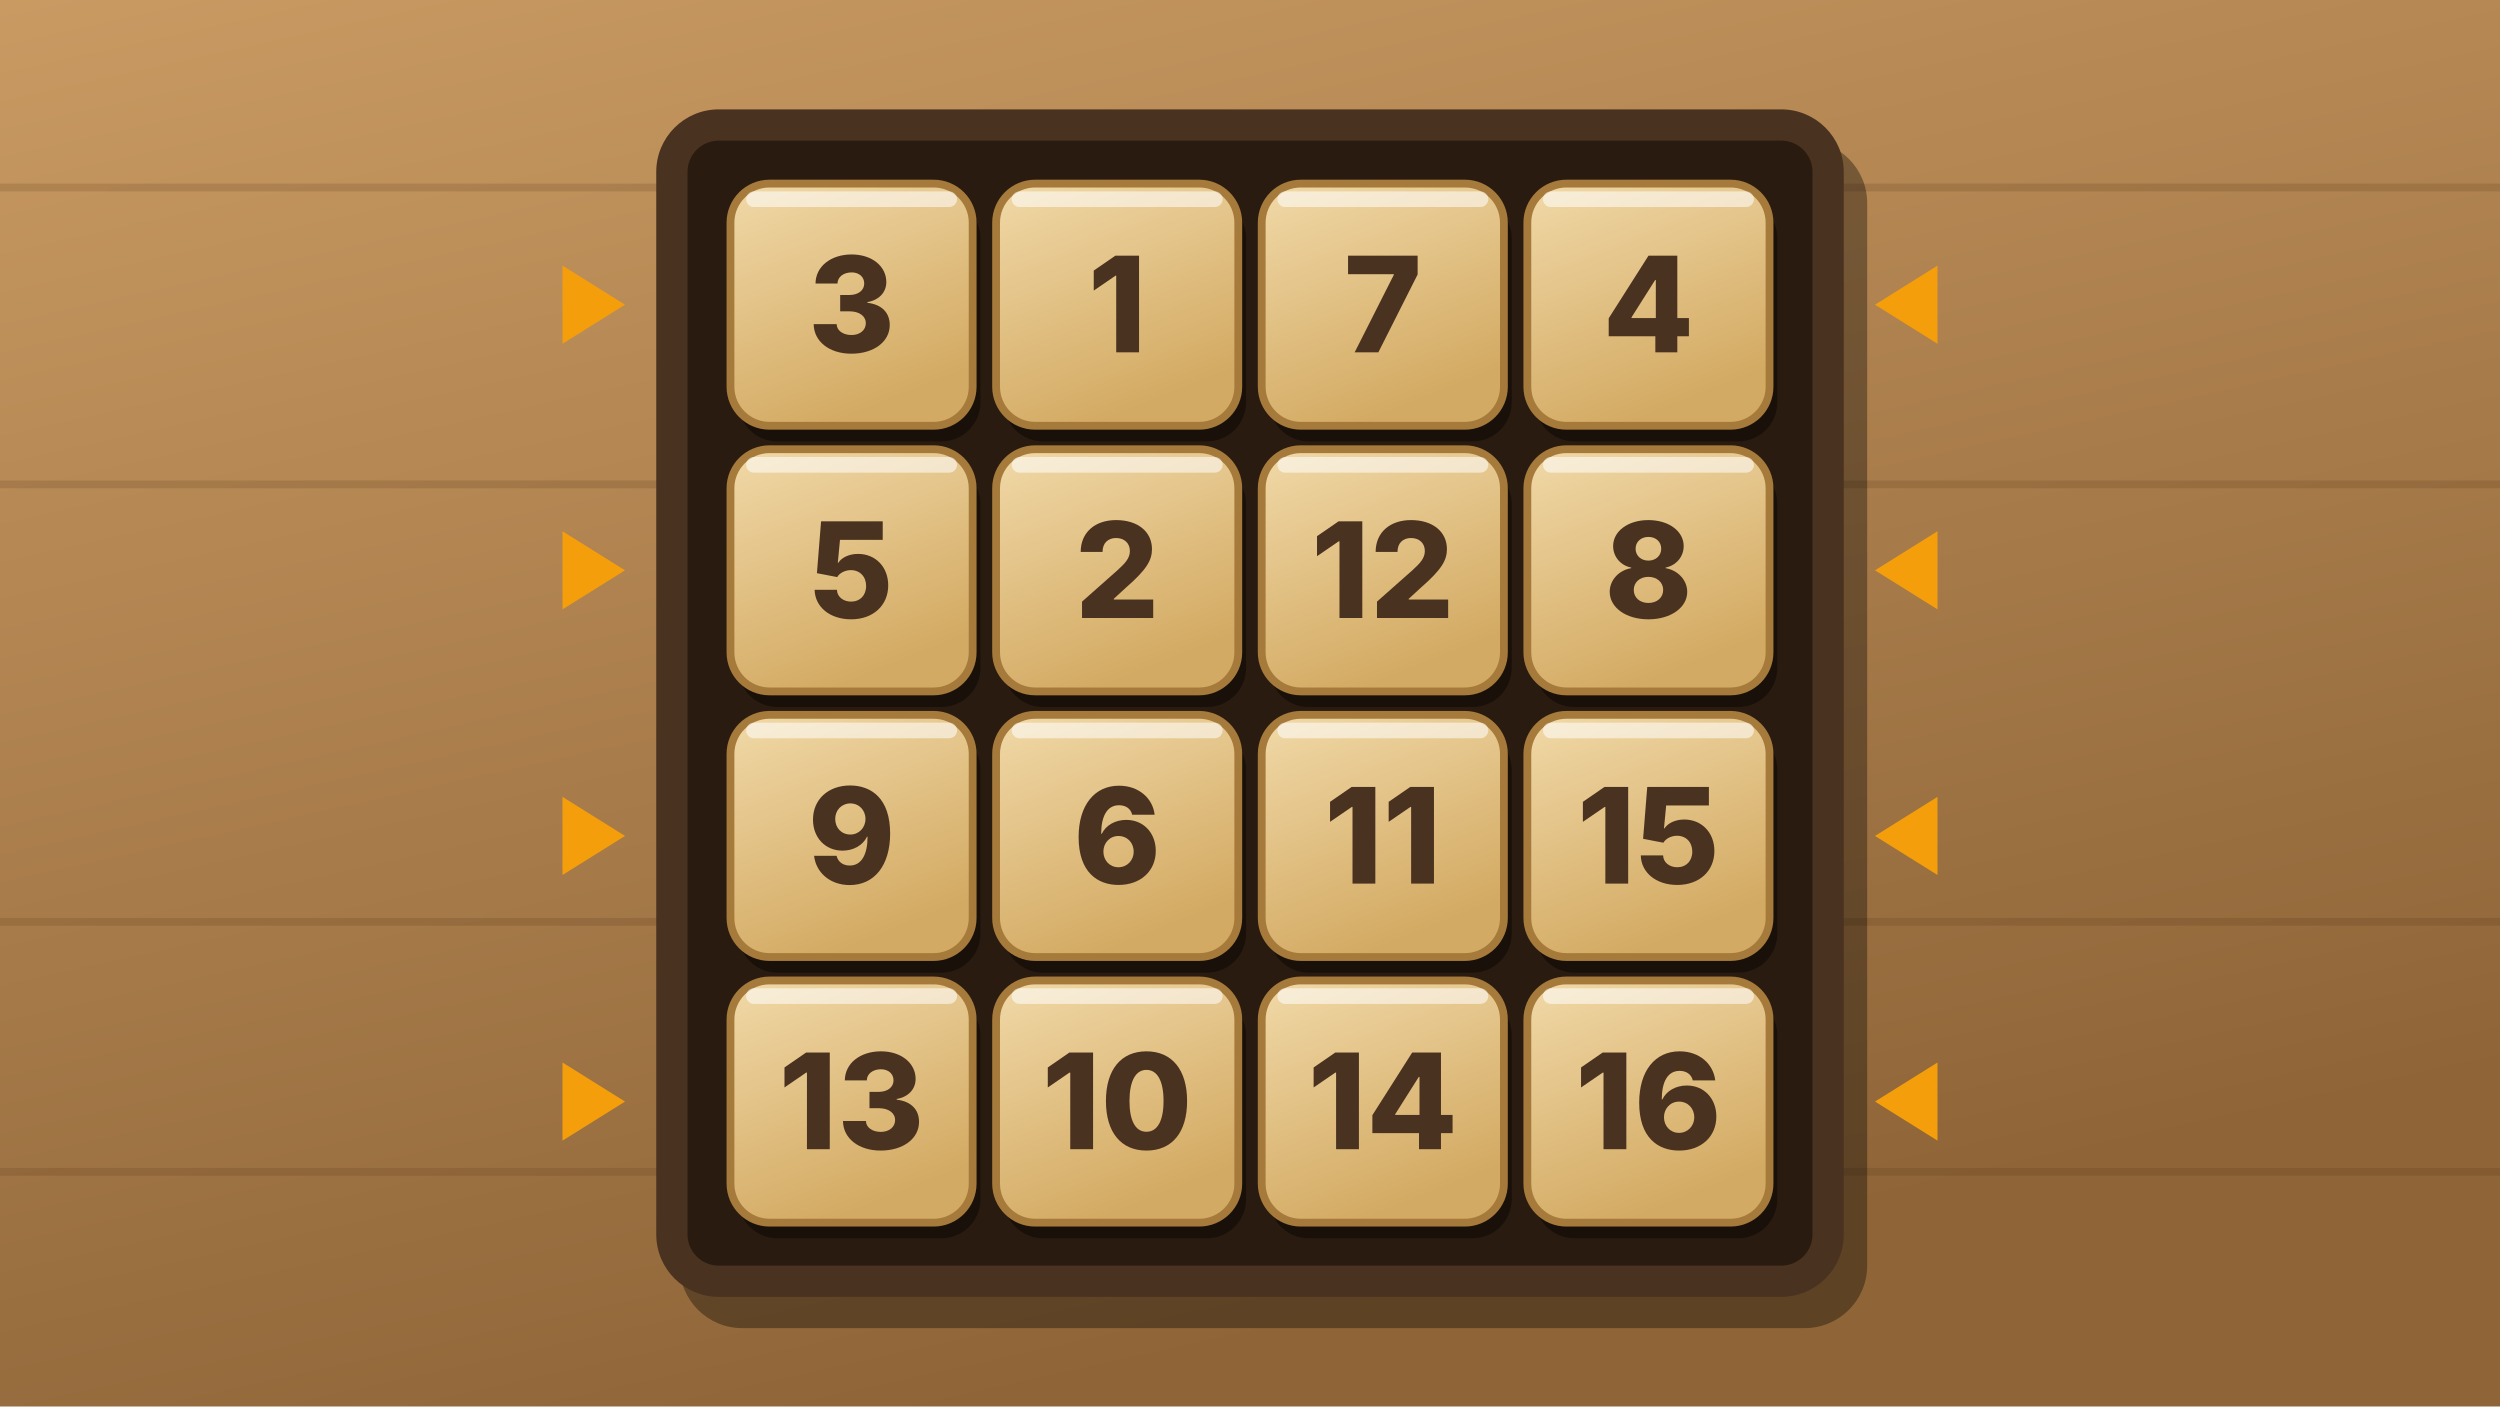
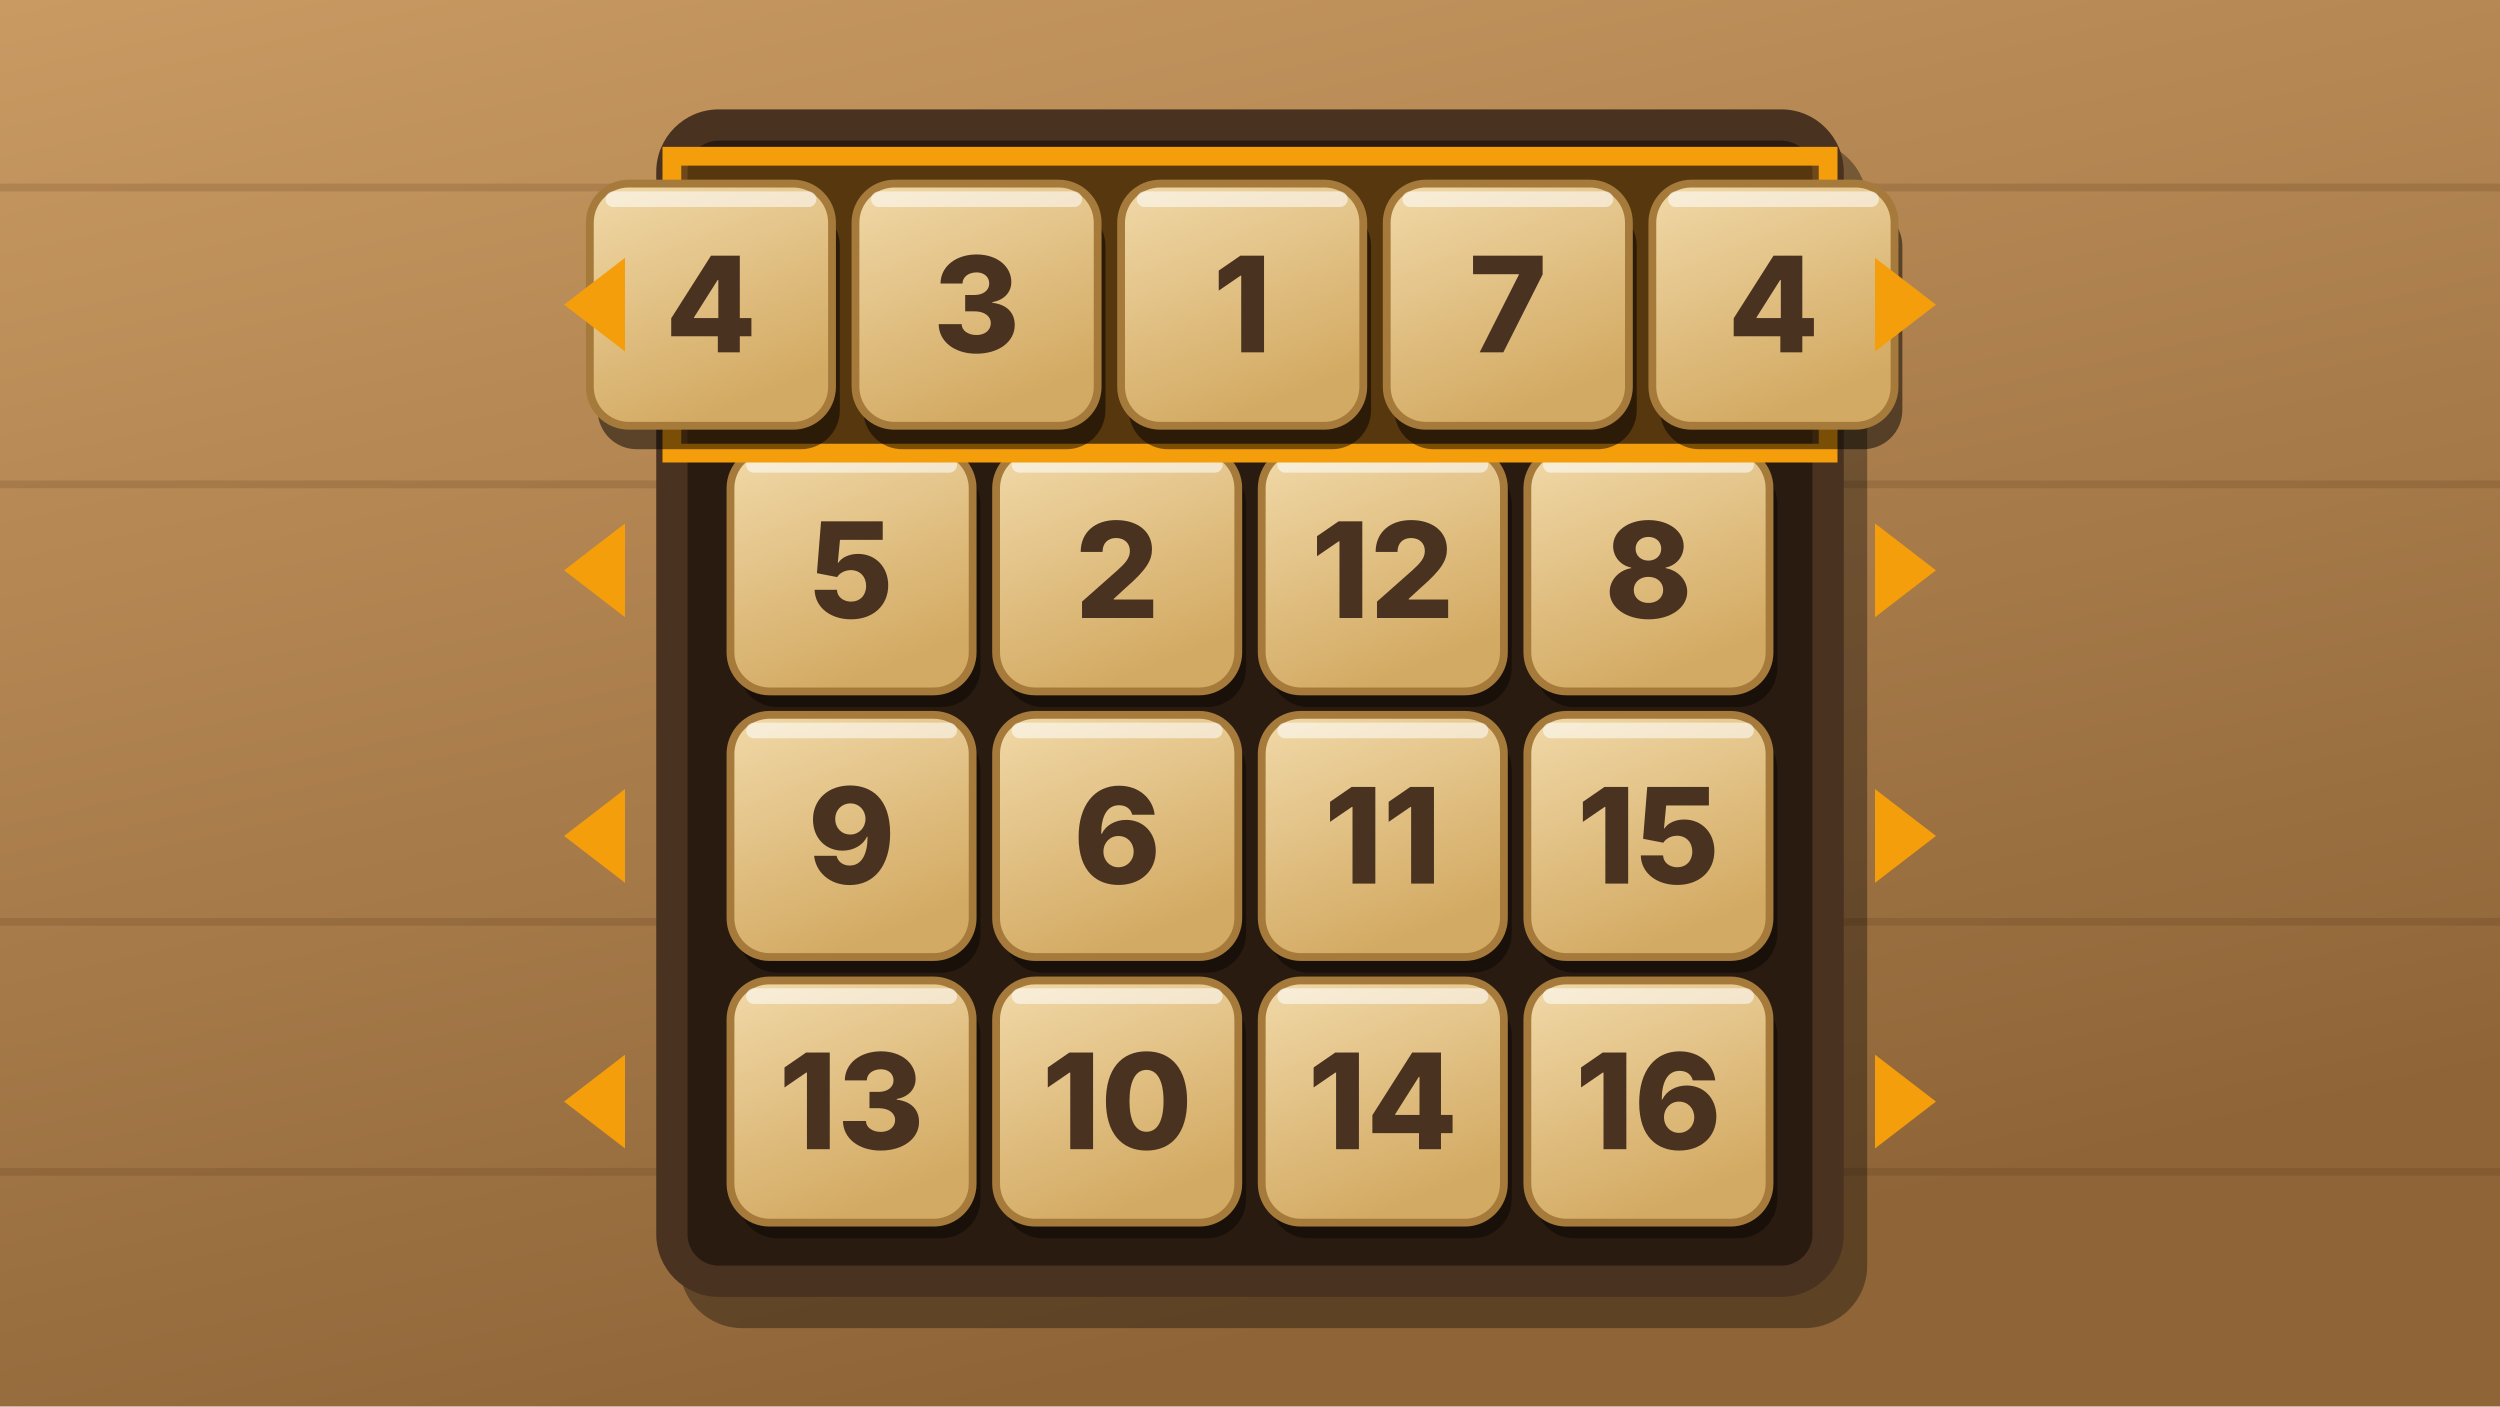
<svg xmlns="http://www.w3.org/2000/svg" width="320" height="180" viewBox="0 0 320 180">
  <rect width="320" height="180" fill="#8f6538" />
  <defs>
    <linearGradient id="pz-sixteen-paper" x1="0" y1="0" x2="1" y2="1">
      <stop offset="0" stop-color="#fffdf6" />
      <stop offset="1" stop-color="#ebe5d3" />
    </linearGradient>
    <linearGradient id="pz-sixteen-wood" x1="0" y1="0" x2="0.4" y2="1">
      <stop offset="0" stop-color="#c99a62" />
      <stop offset="1" stop-color="#8f6538" />
    </linearGradient>
    <linearGradient id="pz-sixteen-slate" x1="0" y1="0" x2="0.5" y2="1">
      <stop offset="0" stop-color="#2d3e55" />
      <stop offset="1" stop-color="#161d2b" />
    </linearGradient>
    <radialGradient id="pz-sixteen-felt" cx="0.35" cy="0.3" r="0.9" fx="0.35" fy="0.3">
      <stop offset="0" stop-color="#2f6a4d" />
      <stop offset="1" stop-color="#17382a" />
    </radialGradient>
    <radialGradient id="pz-sixteen-ball" cx="0.32" cy="0.28" r="0.8" fx="0.32" fy="0.28">
      <stop offset="0" stop-color="#fff" />
      <stop offset="0.35" stop-color="#9fb4d6" />
      <stop offset="1" stop-color="#3a4d6e" />
    </radialGradient>
    <linearGradient id="pz-sixteen-tile" x1="0" y1="0" x2="0.4" y2="1">
      <stop offset="0" stop-color="#f1d9a8" />
      <stop offset="1" stop-color="#d3aa63" />
    </linearGradient>
    <linearGradient id="pz-sixteen-steel" x1="0" y1="0" x2="0" y2="1">
      <stop offset="0" stop-color="#f4f6fa" />
      <stop offset="1" stop-color="#9aa5b8" />
    </linearGradient>
  </defs>
  <rect x="0" y="0" width="320" height="180" fill="url(#pz-sixteen-wood)" />
  <g stroke="rgba(70,40,14,0.16)" stroke-width="1">
    <path d="M0 24H320M0 62H320M0 118H320M0 150H320" />
  </g>
  <rect x="87" y="18" width="152" height="152" rx="8" fill="rgba(0,0,0,0.35)" />
  <rect x="84" y="14" width="152" height="152" rx="8" fill="#4a3220" />
  <rect x="88" y="18" width="144" height="144" rx="4" fill="#2a1b10" />
-   <rect x="94.5" y="25.5" width="31" height="31" rx="5" fill="rgba(0,0,0,0.4)" />
-   <rect x="93.5" y="23.5" width="31" height="31" rx="5" fill="url(#pz-sixteen-tile)" stroke="#a57a3b" stroke-width="1" />
-   <rect x="95.5" y="24.5" width="27" height="2" rx="1" fill="#fff" fill-opacity="0.55" />
-   <text x="109" y="45.1" font-size="17" font-weight="800" text-anchor="middle" fill="#4a3220" font-family="system-ui,-apple-system,sans-serif">3</text>
-   <rect x="128.5" y="25.5" width="31" height="31" rx="5" fill="rgba(0,0,0,0.4)" />
-   <rect x="127.5" y="23.5" width="31" height="31" rx="5" fill="url(#pz-sixteen-tile)" stroke="#a57a3b" stroke-width="1" />
-   <rect x="129.5" y="24.5" width="27" height="2" rx="1" fill="#fff" fill-opacity="0.55" />
-   <text x="143" y="45.1" font-size="17" font-weight="800" text-anchor="middle" fill="#4a3220" font-family="system-ui,-apple-system,sans-serif">1</text>
-   <rect x="162.5" y="25.5" width="31" height="31" rx="5" fill="rgba(0,0,0,0.4)" />
-   <rect x="161.5" y="23.5" width="31" height="31" rx="5" fill="url(#pz-sixteen-tile)" stroke="#a57a3b" stroke-width="1" />
-   <rect x="163.5" y="24.5" width="27" height="2" rx="1" fill="#fff" fill-opacity="0.55" />
-   <text x="177" y="45.1" font-size="17" font-weight="800" text-anchor="middle" fill="#4a3220" font-family="system-ui,-apple-system,sans-serif">7</text>
-   <rect x="196.5" y="25.5" width="31" height="31" rx="5" fill="rgba(0,0,0,0.4)" />
-   <rect x="195.5" y="23.5" width="31" height="31" rx="5" fill="url(#pz-sixteen-tile)" stroke="#a57a3b" stroke-width="1" />
-   <rect x="197.5" y="24.5" width="27" height="2" rx="1" fill="#fff" fill-opacity="0.55" />
-   <text x="211" y="45.1" font-size="17" font-weight="800" text-anchor="middle" fill="#4a3220" font-family="system-ui,-apple-system,sans-serif">4</text>
  <rect x="94.5" y="59.5" width="31" height="31" rx="5" fill="rgba(0,0,0,0.4)" />
  <rect x="93.5" y="57.5" width="31" height="31" rx="5" fill="url(#pz-sixteen-tile)" stroke="#a57a3b" stroke-width="1" />
  <rect x="95.5" y="58.5" width="27" height="2" rx="1" fill="#fff" fill-opacity="0.55" />
  <text x="109" y="79.1" font-size="17" font-weight="800" text-anchor="middle" fill="#4a3220" font-family="system-ui,-apple-system,sans-serif">5</text>
  <rect x="128.5" y="59.5" width="31" height="31" rx="5" fill="rgba(0,0,0,0.4)" />
  <rect x="127.5" y="57.5" width="31" height="31" rx="5" fill="url(#pz-sixteen-tile)" stroke="#a57a3b" stroke-width="1" />
  <rect x="129.5" y="58.5" width="27" height="2" rx="1" fill="#fff" fill-opacity="0.55" />
  <text x="143" y="79.1" font-size="17" font-weight="800" text-anchor="middle" fill="#4a3220" font-family="system-ui,-apple-system,sans-serif">2</text>
  <rect x="162.5" y="59.5" width="31" height="31" rx="5" fill="rgba(0,0,0,0.4)" />
  <rect x="161.5" y="57.5" width="31" height="31" rx="5" fill="url(#pz-sixteen-tile)" stroke="#a57a3b" stroke-width="1" />
  <rect x="163.5" y="58.5" width="27" height="2" rx="1" fill="#fff" fill-opacity="0.55" />
  <text x="177" y="79.1" font-size="17" font-weight="800" text-anchor="middle" fill="#4a3220" font-family="system-ui,-apple-system,sans-serif">12</text>
  <rect x="196.5" y="59.5" width="31" height="31" rx="5" fill="rgba(0,0,0,0.4)" />
  <rect x="195.5" y="57.5" width="31" height="31" rx="5" fill="url(#pz-sixteen-tile)" stroke="#a57a3b" stroke-width="1" />
  <rect x="197.5" y="58.5" width="27" height="2" rx="1" fill="#fff" fill-opacity="0.55" />
  <text x="211" y="79.1" font-size="17" font-weight="800" text-anchor="middle" fill="#4a3220" font-family="system-ui,-apple-system,sans-serif">8</text>
  <rect x="94.5" y="93.5" width="31" height="31" rx="5" fill="rgba(0,0,0,0.4)" />
  <rect x="93.5" y="91.5" width="31" height="31" rx="5" fill="url(#pz-sixteen-tile)" stroke="#a57a3b" stroke-width="1" />
  <rect x="95.5" y="92.5" width="27" height="2" rx="1" fill="#fff" fill-opacity="0.55" />
  <text x="109" y="113.1" font-size="17" font-weight="800" text-anchor="middle" fill="#4a3220" font-family="system-ui,-apple-system,sans-serif">9</text>
  <rect x="128.5" y="93.5" width="31" height="31" rx="5" fill="rgba(0,0,0,0.4)" />
  <rect x="127.5" y="91.5" width="31" height="31" rx="5" fill="url(#pz-sixteen-tile)" stroke="#a57a3b" stroke-width="1" />
  <rect x="129.5" y="92.5" width="27" height="2" rx="1" fill="#fff" fill-opacity="0.55" />
  <text x="143" y="113.1" font-size="17" font-weight="800" text-anchor="middle" fill="#4a3220" font-family="system-ui,-apple-system,sans-serif">6</text>
  <rect x="162.5" y="93.5" width="31" height="31" rx="5" fill="rgba(0,0,0,0.4)" />
  <rect x="161.5" y="91.5" width="31" height="31" rx="5" fill="url(#pz-sixteen-tile)" stroke="#a57a3b" stroke-width="1" />
  <rect x="163.5" y="92.5" width="27" height="2" rx="1" fill="#fff" fill-opacity="0.55" />
  <text x="177" y="113.1" font-size="17" font-weight="800" text-anchor="middle" fill="#4a3220" font-family="system-ui,-apple-system,sans-serif">11</text>
  <rect x="196.5" y="93.5" width="31" height="31" rx="5" fill="rgba(0,0,0,0.4)" />
  <rect x="195.5" y="91.5" width="31" height="31" rx="5" fill="url(#pz-sixteen-tile)" stroke="#a57a3b" stroke-width="1" />
  <rect x="197.5" y="92.5" width="27" height="2" rx="1" fill="#fff" fill-opacity="0.55" />
  <text x="211" y="113.1" font-size="17" font-weight="800" text-anchor="middle" fill="#4a3220" font-family="system-ui,-apple-system,sans-serif">15</text>
  <rect x="94.5" y="127.5" width="31" height="31" rx="5" fill="rgba(0,0,0,0.4)" />
  <rect x="93.5" y="125.5" width="31" height="31" rx="5" fill="url(#pz-sixteen-tile)" stroke="#a57a3b" stroke-width="1" />
  <rect x="95.5" y="126.5" width="27" height="2" rx="1" fill="#fff" fill-opacity="0.55" />
  <text x="109" y="147.1" font-size="17" font-weight="800" text-anchor="middle" fill="#4a3220" font-family="system-ui,-apple-system,sans-serif">13</text>
  <rect x="128.5" y="127.5" width="31" height="31" rx="5" fill="rgba(0,0,0,0.4)" />
  <rect x="127.5" y="125.5" width="31" height="31" rx="5" fill="url(#pz-sixteen-tile)" stroke="#a57a3b" stroke-width="1" />
  <rect x="129.5" y="126.5" width="27" height="2" rx="1" fill="#fff" fill-opacity="0.55" />
  <text x="143" y="147.1" font-size="17" font-weight="800" text-anchor="middle" fill="#4a3220" font-family="system-ui,-apple-system,sans-serif">10</text>
  <rect x="162.5" y="127.5" width="31" height="31" rx="5" fill="rgba(0,0,0,0.4)" />
  <rect x="161.5" y="125.5" width="31" height="31" rx="5" fill="url(#pz-sixteen-tile)" stroke="#a57a3b" stroke-width="1" />
  <rect x="163.5" y="126.5" width="27" height="2" rx="1" fill="#fff" fill-opacity="0.55" />
  <text x="177" y="147.1" font-size="17" font-weight="800" text-anchor="middle" fill="#4a3220" font-family="system-ui,-apple-system,sans-serif">14</text>
  <rect x="196.5" y="127.5" width="31" height="31" rx="5" fill="rgba(0,0,0,0.4)" />
  <rect x="195.5" y="125.5" width="31" height="31" rx="5" fill="url(#pz-sixteen-tile)" stroke="#a57a3b" stroke-width="1" />
  <rect x="197.5" y="126.5" width="27" height="2" rx="1" fill="#fff" fill-opacity="0.55" />
  <text x="211" y="147.1" font-size="17" font-weight="800" text-anchor="middle" fill="#4a3220" font-family="system-ui,-apple-system,sans-serif">16</text>
-   <path d="M72 34L72 44L80 39Z" fill="#f59e0b" />
-   <path d="M248 34L248 44L240 39Z" fill="#f59e0b" />
-   <path d="M72 68L72 78L80 73Z" fill="#f59e0b" />
-   <path d="M248 68L248 78L240 73Z" fill="#f59e0b" />
-   <path d="M72 102L72 112L80 107Z" fill="#f59e0b" />
-   <path d="M248 102L248 112L240 107Z" fill="#f59e0b" />
-   <path d="M72 136L72 146L80 141Z" fill="#f59e0b" />
-   <path d="M248 136L248 146L240 141Z" fill="#f59e0b" />
+   <rect x="86" y="20" width="148" height="38" fill="rgba(245,158,11,0.22)" stroke="#f59e0b" stroke-width="2.4" />
+   <rect x="110.5" y="26.5" width="31" height="31" rx="5" fill="rgba(0,0,0,0.5)" />
+   <rect x="109.5" y="23.5" width="31" height="31" rx="5" fill="url(#pz-sixteen-tile)" stroke="#a57a3b" stroke-width="1" />
+   <rect x="111.5" y="24.5" width="27" height="2" rx="1" fill="#fff" fill-opacity="0.55" />
+   <text x="125" y="45.1" font-size="17" font-weight="800" text-anchor="middle" fill="#4a3220" font-family="system-ui,-apple-system,sans-serif">3</text>
+   <rect x="144.5" y="26.5" width="31" height="31" rx="5" fill="rgba(0,0,0,0.5)" />
+   <rect x="143.5" y="23.5" width="31" height="31" rx="5" fill="url(#pz-sixteen-tile)" stroke="#a57a3b" stroke-width="1" />
+   <rect x="145.5" y="24.5" width="27" height="2" rx="1" fill="#fff" fill-opacity="0.55" />
+   <text x="159" y="45.1" font-size="17" font-weight="800" text-anchor="middle" fill="#4a3220" font-family="system-ui,-apple-system,sans-serif">1</text>
+   <rect x="178.5" y="26.5" width="31" height="31" rx="5" fill="rgba(0,0,0,0.5)" />
+   <rect x="177.5" y="23.5" width="31" height="31" rx="5" fill="url(#pz-sixteen-tile)" stroke="#a57a3b" stroke-width="1" />
+   <rect x="179.5" y="24.5" width="27" height="2" rx="1" fill="#fff" fill-opacity="0.55" />
+   <text x="193" y="45.1" font-size="17" font-weight="800" text-anchor="middle" fill="#4a3220" font-family="system-ui,-apple-system,sans-serif">7</text>
+   <rect x="212.5" y="26.5" width="31" height="31" rx="5" fill="rgba(0,0,0,0.5)" />
+   <rect x="211.5" y="23.5" width="31" height="31" rx="5" fill="url(#pz-sixteen-tile)" stroke="#a57a3b" stroke-width="1" />
+   <rect x="213.5" y="24.5" width="27" height="2" rx="1" fill="#fff" fill-opacity="0.55" />
+   <text x="227" y="45.1" font-size="17" font-weight="800" text-anchor="middle" fill="#4a3220" font-family="system-ui,-apple-system,sans-serif">4</text>
+   <rect x="76.5" y="26.5" width="31" height="31" rx="5" fill="rgba(0,0,0,0.5)" />
+   <rect x="75.5" y="23.5" width="31" height="31" rx="5" fill="url(#pz-sixteen-tile)" stroke="#a57a3b" stroke-width="1" />
+   <rect x="77.5" y="24.5" width="27" height="2" rx="1" fill="#fff" fill-opacity="0.55" />
+   <text x="91" y="45.1" font-size="17" font-weight="800" text-anchor="middle" fill="#4a3220" font-family="system-ui,-apple-system,sans-serif">4</text>
+   <path d="M240 33L240 45L247.8 39Z" fill="#f59e0b" />
+   <path d="M80 33L80 45L72.2 39Z" fill="#f59e0b" />
+   <path d="M240 67L240 79L247.8 73Z" fill="#f59e0b" />
+   <path d="M80 67L80 79L72.2 73Z" fill="#f59e0b" />
+   <path d="M240 101L240 113L247.8 107Z" fill="#f59e0b" />
+   <path d="M80 101L80 113L72.2 107Z" fill="#f59e0b" />
+   <path d="M240 135L240 147L247.8 141Z" fill="#f59e0b" />
+   <path d="M80 135L80 147L72.2 141Z" fill="#f59e0b" />
</svg>
